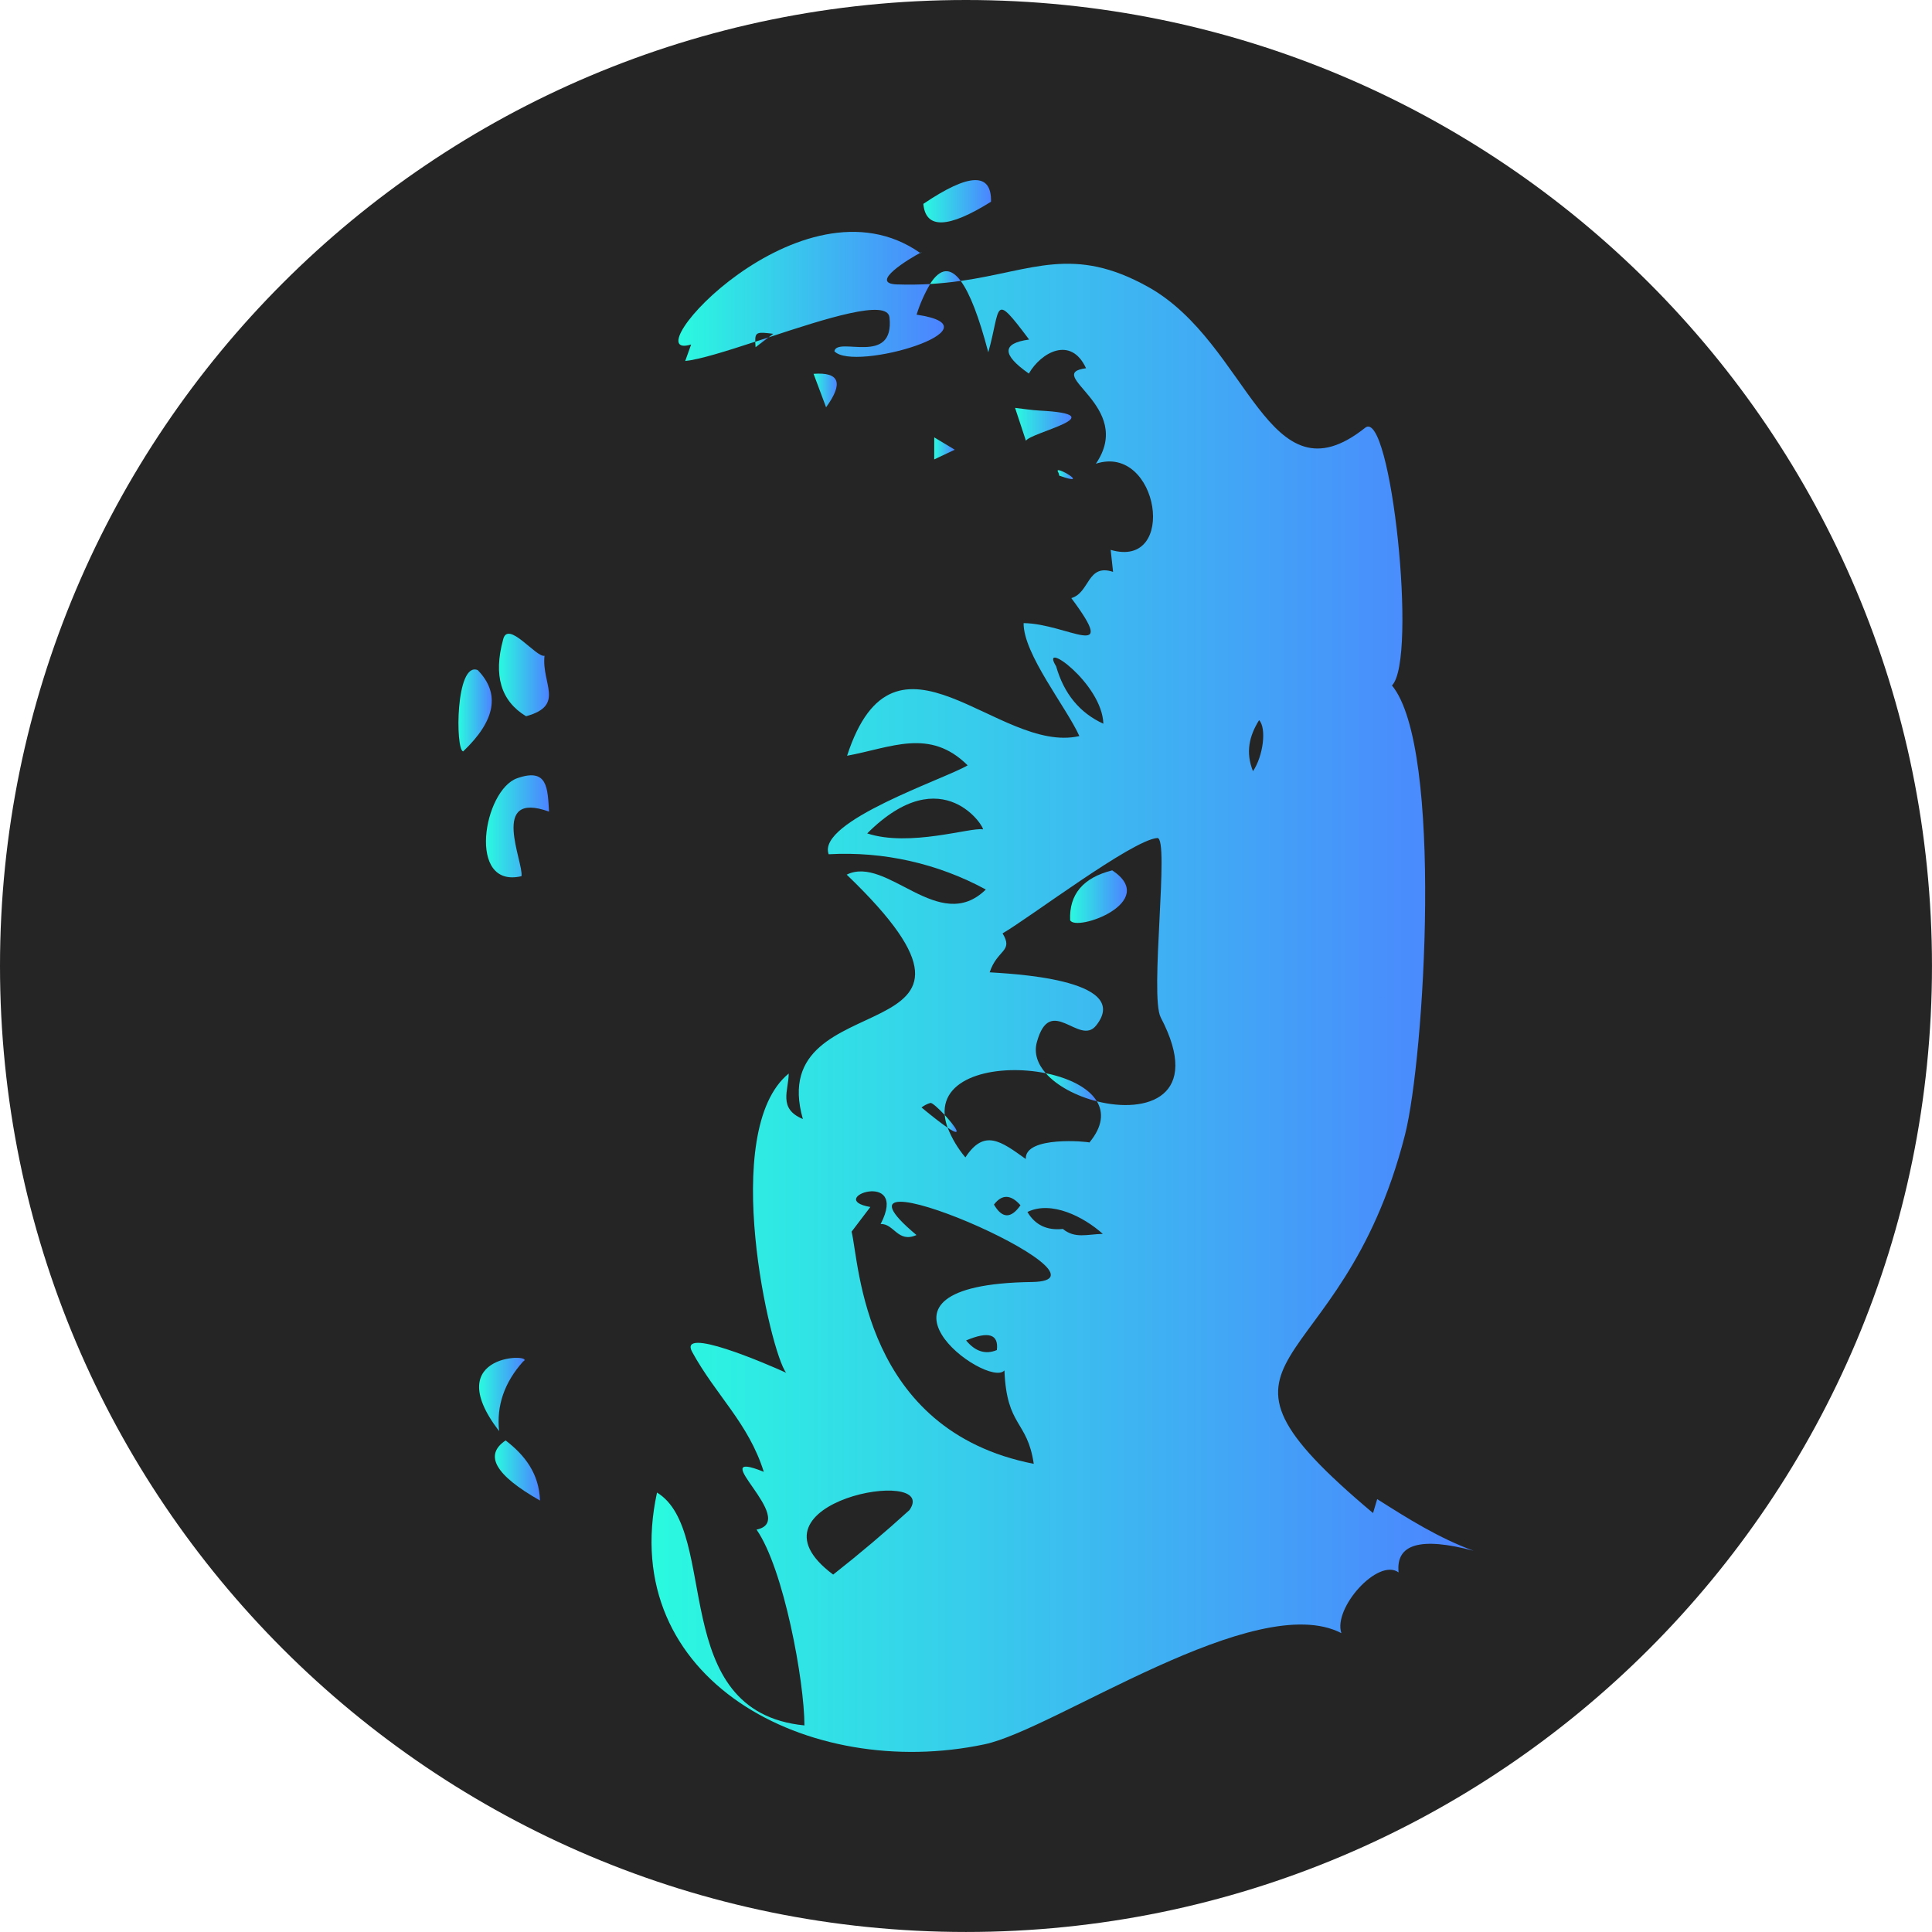
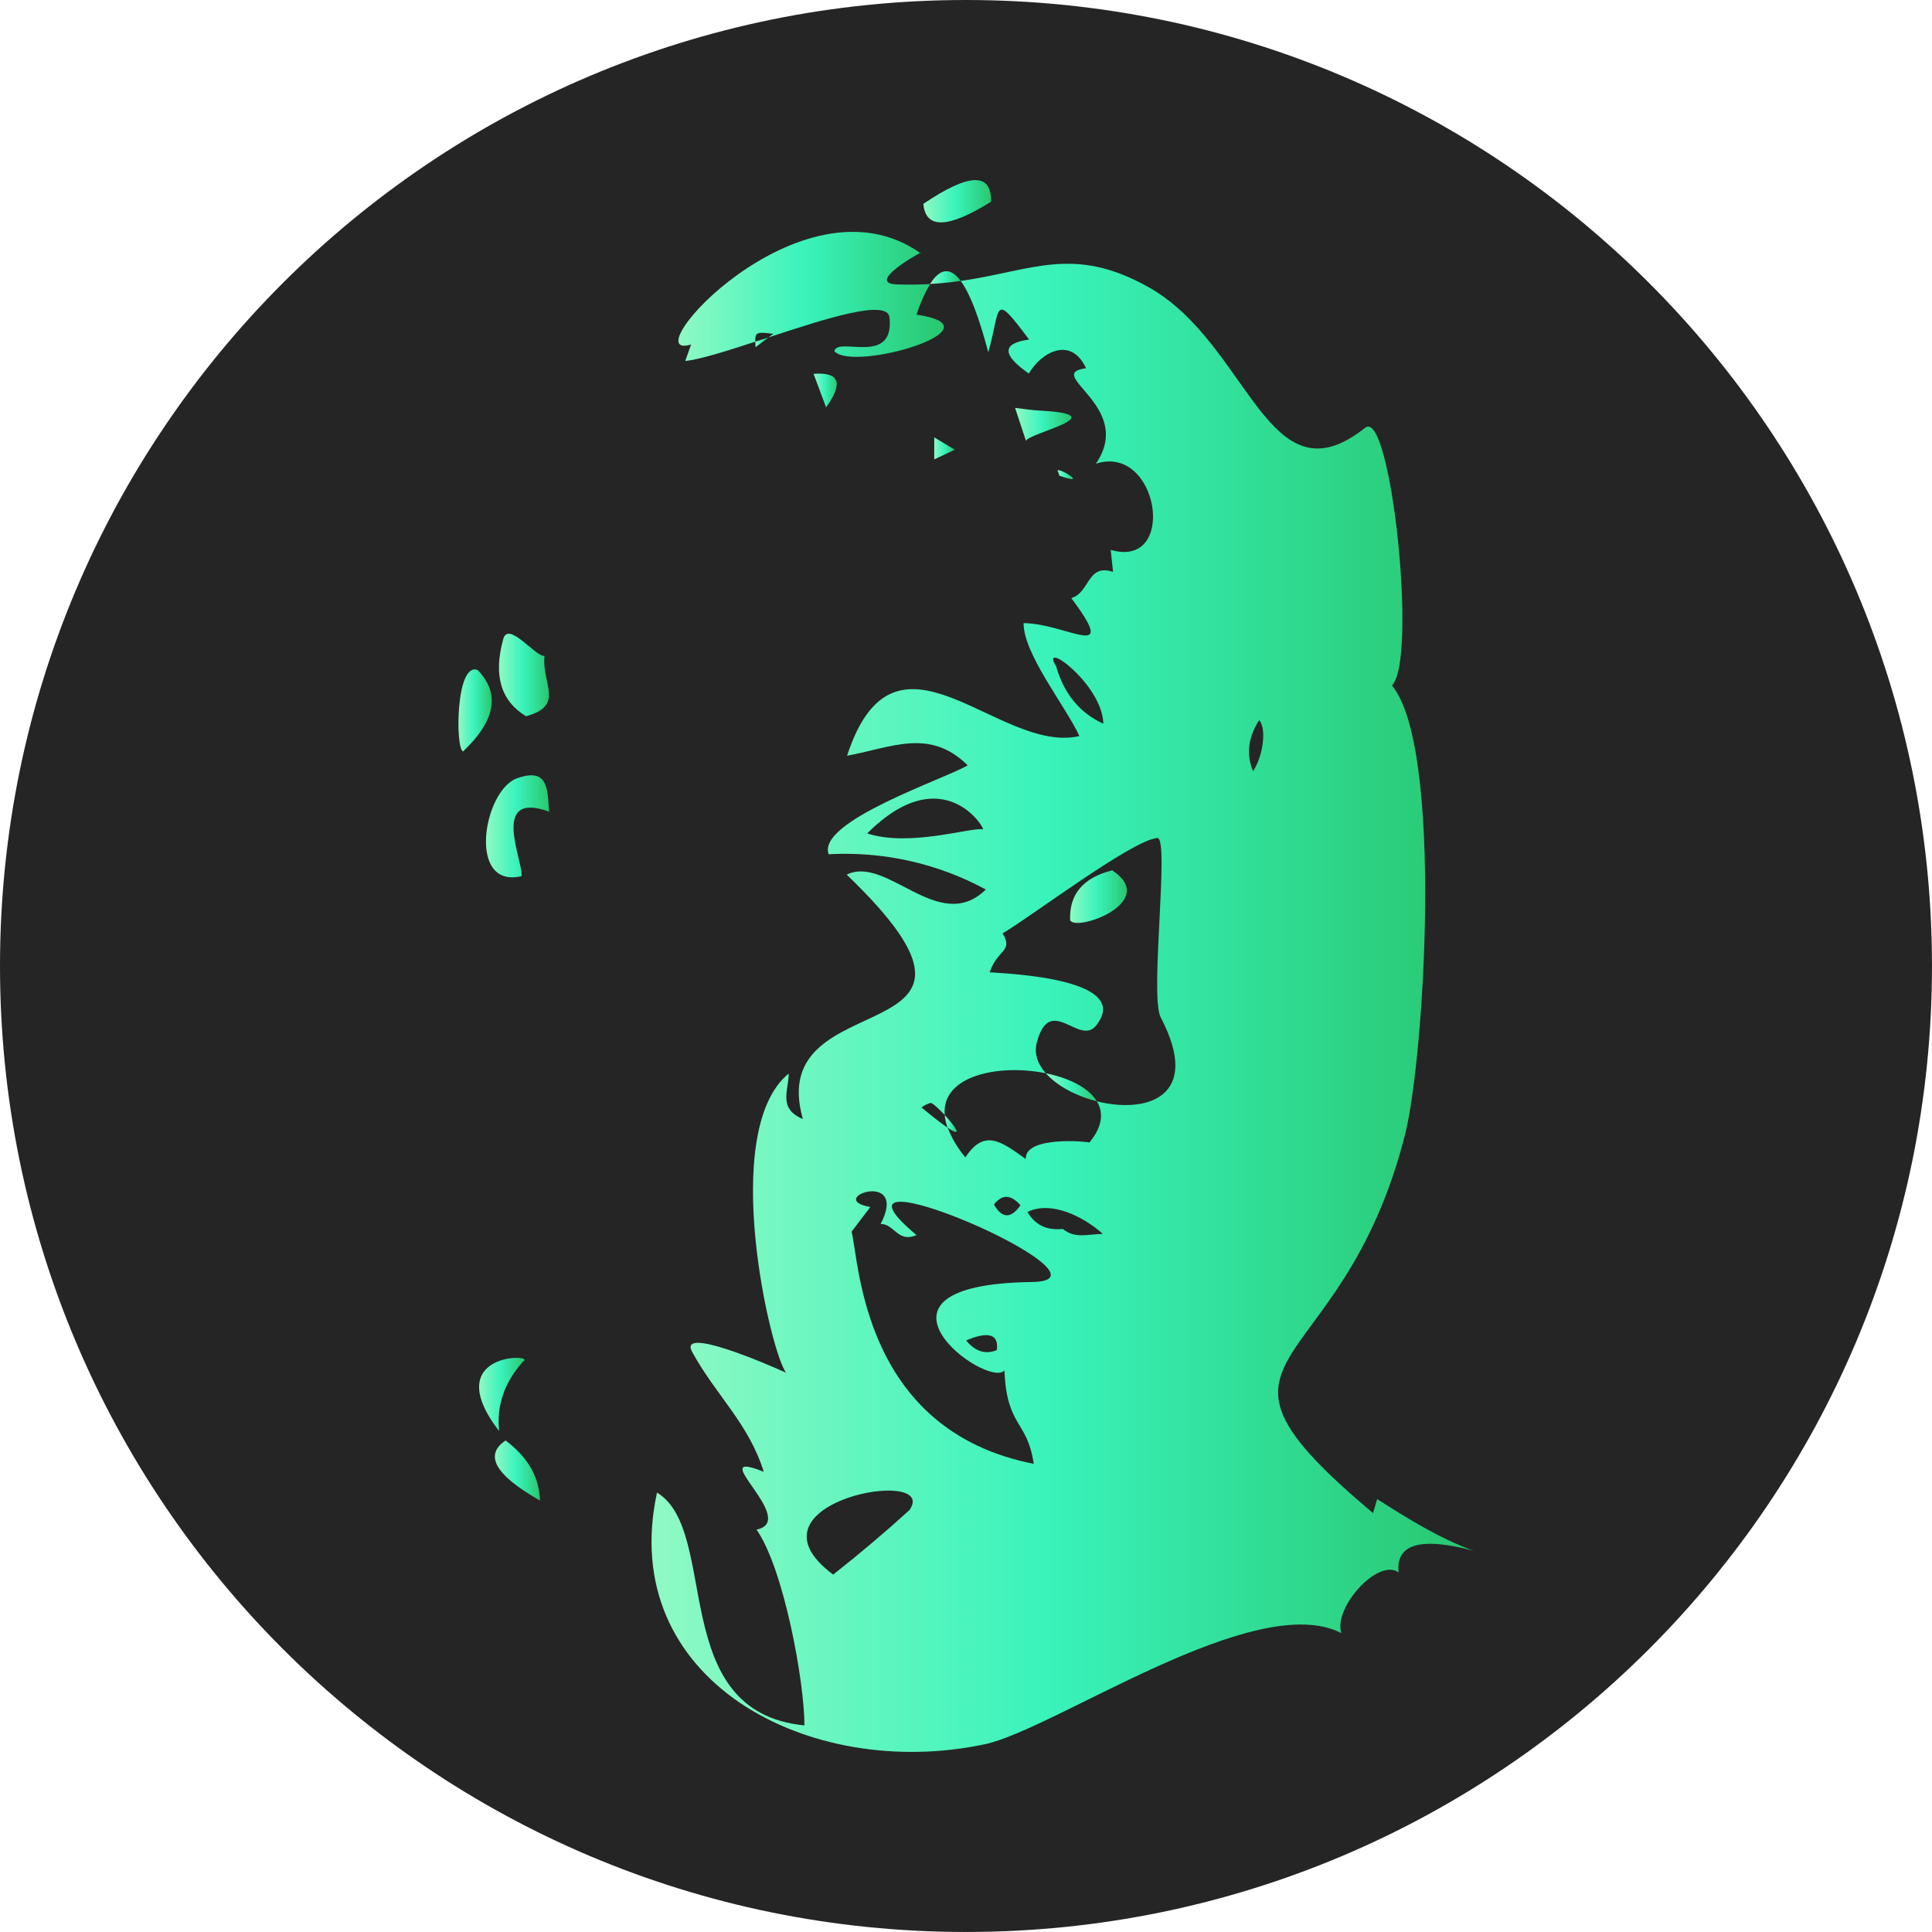
<svg xmlns="http://www.w3.org/2000/svg" xmlns:xlink="http://www.w3.org/1999/xlink" viewBox="0 0 981.43 981.43">
  <defs>
-     <style>.cls-1{fill:#252525;}.cls-2{fill:url(#Nowa_próbka_gradientu_1);}.cls-3{fill:url(#Nowa_próbka_gradientu_1-2);}.cls-4{fill:url(#Nowa_próbka_gradientu_1-3);}.cls-5{fill:url(#Nowa_próbka_gradientu_1-4);}.cls-6{fill:url(#Nowa_próbka_gradientu_1-5);}.cls-7{fill:url(#Nowa_próbka_gradientu_1-6);}.cls-8{fill:url(#Nowa_próbka_gradientu_1-7);}.cls-9{fill:url(#Nowa_próbka_gradientu_1-8);}.cls-10{fill:url(#Nowa_próbka_gradientu_1-9);}.cls-11{fill:url(#Nowa_próbka_gradientu_1-10);}.cls-12{fill:url(#Nowa_próbka_gradientu_1-11);}.cls-13{fill:url(#Nowa_próbka_gradientu_1-12);}.cls-14{fill:url(#Nowa_próbka_gradientu_1-13);}.cls-15{fill:url(#Nowa_próbka_gradientu_1-14);}.cls-16{fill:url(#Nowa_próbka_gradientu_1-15);}.cls-17{fill:url(#Nowa_próbka_gradientu_1-16);}.cls-18{fill:url(#Nowa_próbka_gradientu_1-17);}.cls-19{fill:url(#Nowa_próbka_gradientu_1-18);}.cls-20{fill:url(#Nowa_próbka_gradientu_1-19);}.cls-21{fill:url(#Nowa_próbka_gradientu_1-20);}.cls-22{fill:url(#Nowa_próbka_gradientu_1-21);}.cls-23{fill:url(#Nowa_próbka_gradientu_1-22);}.cls-24{fill:url(#Nowa_próbka_gradientu_1-23);}.cls-25{fill:url(#Nowa_próbka_gradientu_1-24);}.cls-26{fill:url(#Nowa_próbka_gradientu_1-25);}</style>
-     <linearGradient id="Nowa_próbka_gradientu_1" x1="383.66" y1="173.88" x2="390.38" y2="173.88" gradientUnits="userSpaceOnUse">
-       <stop offset="0" stop-color="#2afadf" />
-       <stop offset="1" stop-color="#4c83ff" />
+     <style>.cls-1{fill:#252525;}.cls-2{fill:url(#Gradient_bez_nazwy_75);}.cls-3{fill:url(#Gradient_bez_nazwy_75-2);}.cls-4{fill:url(#Gradient_bez_nazwy_75-3);}.cls-5{fill:url(#Gradient_bez_nazwy_75-4);}.cls-6{fill:url(#Gradient_bez_nazwy_75-5);}.cls-7{fill:url(#Gradient_bez_nazwy_75-6);}.cls-8{fill:url(#Gradient_bez_nazwy_75-7);}.cls-9{fill:url(#Gradient_bez_nazwy_75-8);}.cls-10{fill:url(#Gradient_bez_nazwy_75-9);}.cls-11{fill:url(#Gradient_bez_nazwy_75-10);}.cls-12{fill:url(#Gradient_bez_nazwy_75-11);}.cls-13{fill:url(#Gradient_bez_nazwy_75-12);}.cls-14{fill:url(#Gradient_bez_nazwy_75-13);}.cls-15{fill:url(#Gradient_bez_nazwy_75-14);}.cls-16{fill:url(#Gradient_bez_nazwy_75-15);}.cls-17{fill:url(#Gradient_bez_nazwy_75-16);}.cls-18{fill:url(#Gradient_bez_nazwy_75-17);}.cls-19{fill:url(#Gradient_bez_nazwy_75-18);}.cls-20{fill:url(#Gradient_bez_nazwy_75-19);}.cls-21{fill:url(#Gradient_bez_nazwy_75-20);}.cls-22{fill:url(#Gradient_bez_nazwy_75-21);}.cls-23{fill:url(#Gradient_bez_nazwy_75-22);}.cls-24{fill:url(#Gradient_bez_nazwy_75-23);}.cls-25{fill:url(#Gradient_bez_nazwy_75-24);}.cls-26{fill:url(#Gradient_bez_nazwy_75-25);}</style>
+     <linearGradient id="Gradient_bez_nazwy_75" x1="383.66" y1="173.88" x2="390.38" y2="173.88" gradientUnits="userSpaceOnUse">
+       <stop offset="0" stop-color="#90f9c4" />
+       <stop offset="0.48" stop-color="#39f3bb" />
+       <stop offset="1" stop-color="#28c76f" />
    </linearGradient>
-     <linearGradient id="Nowa_próbka_gradientu_1-2" x1="344.61" y1="150.59" x2="479.44" y2="150.59" xlink:href="#Nowa_próbka_gradientu_1" />
-     <linearGradient id="Nowa_próbka_gradientu_1-3" x1="467.42" y1="128.32" x2="468.34" y2="128.32" xlink:href="#Nowa_próbka_gradientu_1" />
-     <linearGradient id="Nowa_próbka_gradientu_1-4" x1="472.44" y1="141.02" x2="488.03" y2="141.02" xlink:href="#Nowa_próbka_gradientu_1" />
-     <linearGradient id="Nowa_próbka_gradientu_1-5" x1="479.9" y1="570.71" x2="485.96" y2="570.71" xlink:href="#Nowa_próbka_gradientu_1" />
-     <linearGradient id="Nowa_próbka_gradientu_1-6" x1="330.97" y1="511.96" x2="748.55" y2="511.96" xlink:href="#Nowa_próbka_gradientu_1" />
-     <linearGradient id="Nowa_próbka_gradientu_1-7" x1="531.24" y1="552.31" x2="557.17" y2="552.31" xlink:href="#Nowa_próbka_gradientu_1" />
-     <linearGradient id="Nowa_próbka_gradientu_1-8" x1="246.86" y1="419.76" x2="278.91" y2="419.76" xlink:href="#Nowa_próbka_gradientu_1" />
-     <linearGradient id="Nowa_próbka_gradientu_1-9" x1="253.47" y1="342.88" x2="278.87" y2="342.88" xlink:href="#Nowa_próbka_gradientu_1" />
-     <linearGradient id="Nowa_próbka_gradientu_1-10" x1="243.38" y1="708.4" x2="266.49" y2="708.4" xlink:href="#Nowa_próbka_gradientu_1" />
-     <linearGradient id="Nowa_próbka_gradientu_1-11" x1="232.87" y1="360.89" x2="249.82" y2="360.89" xlink:href="#Nowa_próbka_gradientu_1" />
-     <linearGradient id="Nowa_próbka_gradientu_1-12" x1="515.64" y1="215.56" x2="544.28" y2="215.56" xlink:href="#Nowa_próbka_gradientu_1" />
-     <linearGradient id="Nowa_próbka_gradientu_1-13" x1="251.39" y1="746.99" x2="274.32" y2="746.99" xlink:href="#Nowa_próbka_gradientu_1" />
-     <linearGradient id="Nowa_próbka_gradientu_1-14" x1="469.05" y1="102.23" x2="503.44" y2="102.23" xlink:href="#Nowa_próbka_gradientu_1" />
-     <linearGradient id="Nowa_próbka_gradientu_1-15" x1="537.25" y1="241.11" x2="545.06" y2="241.11" xlink:href="#Nowa_próbka_gradientu_1" />
-     <linearGradient id="Nowa_próbka_gradientu_1-16" x1="413.28" y1="198.36" x2="425.06" y2="198.36" xlink:href="#Nowa_próbka_gradientu_1" />
-     <linearGradient id="Nowa_próbka_gradientu_1-17" x1="474.57" y1="227.78" x2="484.98" y2="227.78" xlink:href="#Nowa_próbka_gradientu_1" />
-     <linearGradient id="Nowa_próbka_gradientu_1-18" x1="288.64" y1="300.71" x2="288.78" y2="300.71" xlink:href="#Nowa_próbka_gradientu_1" />
-     <linearGradient id="Nowa_próbka_gradientu_1-19" x1="290.6" y1="299.32" x2="290.62" y2="299.32" xlink:href="#Nowa_próbka_gradientu_1" />
-     <linearGradient id="Nowa_próbka_gradientu_1-20" x1="289.2" y1="300.19" x2="289.64" y2="300.19" xlink:href="#Nowa_próbka_gradientu_1" />
-     <linearGradient id="Nowa_próbka_gradientu_1-21" x1="290.62" y1="297.53" x2="295.49" y2="297.53" xlink:href="#Nowa_próbka_gradientu_1" />
-     <linearGradient id="Nowa_próbka_gradientu_1-22" x1="289.64" y1="299.68" x2="290.6" y2="299.68" xlink:href="#Nowa_próbka_gradientu_1" />
-     <linearGradient id="Nowa_próbka_gradientu_1-23" x1="288.78" y1="300.66" x2="288.8" y2="300.66" xlink:href="#Nowa_próbka_gradientu_1" />
-     <linearGradient id="Nowa_próbka_gradientu_1-24" x1="288.8" y1="300.5" x2="289.2" y2="300.5" xlink:href="#Nowa_próbka_gradientu_1" />
-     <linearGradient id="Nowa_próbka_gradientu_1-25" x1="543.55" y1="455.48" x2="572.42" y2="455.48" xlink:href="#Nowa_próbka_gradientu_1" />
+     <linearGradient id="Gradient_bez_nazwy_75-2" x1="344.61" y1="150.59" x2="479.44" y2="150.59" xlink:href="#Gradient_bez_nazwy_75" />
+     <linearGradient id="Gradient_bez_nazwy_75-3" x1="467.42" y1="128.32" x2="468.34" y2="128.32" xlink:href="#Gradient_bez_nazwy_75" />
+     <linearGradient id="Gradient_bez_nazwy_75-4" x1="472.44" y1="141.02" x2="488.03" y2="141.02" xlink:href="#Gradient_bez_nazwy_75" />
+     <linearGradient id="Gradient_bez_nazwy_75-5" x1="479.9" y1="570.71" x2="485.96" y2="570.71" xlink:href="#Gradient_bez_nazwy_75" />
+     <linearGradient id="Gradient_bez_nazwy_75-6" x1="330.97" y1="511.96" x2="748.55" y2="511.96" xlink:href="#Gradient_bez_nazwy_75" />
+     <linearGradient id="Gradient_bez_nazwy_75-7" x1="531.24" y1="552.31" x2="557.17" y2="552.31" xlink:href="#Gradient_bez_nazwy_75" />
+     <linearGradient id="Gradient_bez_nazwy_75-8" x1="246.86" y1="419.76" x2="278.91" y2="419.76" xlink:href="#Gradient_bez_nazwy_75" />
+     <linearGradient id="Gradient_bez_nazwy_75-9" x1="253.47" y1="342.88" x2="278.87" y2="342.88" xlink:href="#Gradient_bez_nazwy_75" />
+     <linearGradient id="Gradient_bez_nazwy_75-10" x1="243.38" y1="708.4" x2="266.49" y2="708.4" xlink:href="#Gradient_bez_nazwy_75" />
+     <linearGradient id="Gradient_bez_nazwy_75-11" x1="232.87" y1="360.89" x2="249.82" y2="360.89" xlink:href="#Gradient_bez_nazwy_75" />
+     <linearGradient id="Gradient_bez_nazwy_75-12" x1="515.64" y1="215.56" x2="544.28" y2="215.56" xlink:href="#Gradient_bez_nazwy_75" />
+     <linearGradient id="Gradient_bez_nazwy_75-13" x1="251.39" y1="746.99" x2="274.32" y2="746.99" xlink:href="#Gradient_bez_nazwy_75" />
+     <linearGradient id="Gradient_bez_nazwy_75-14" x1="469.05" y1="102.23" x2="503.44" y2="102.23" xlink:href="#Gradient_bez_nazwy_75" />
+     <linearGradient id="Gradient_bez_nazwy_75-15" x1="537.25" y1="241.11" x2="545.06" y2="241.11" xlink:href="#Gradient_bez_nazwy_75" />
+     <linearGradient id="Gradient_bez_nazwy_75-16" x1="413.28" y1="198.36" x2="425.06" y2="198.36" xlink:href="#Gradient_bez_nazwy_75" />
+     <linearGradient id="Gradient_bez_nazwy_75-17" x1="474.57" y1="227.78" x2="484.98" y2="227.78" xlink:href="#Gradient_bez_nazwy_75" />
+     <linearGradient id="Gradient_bez_nazwy_75-18" x1="288.64" y1="300.71" x2="288.78" y2="300.71" xlink:href="#Gradient_bez_nazwy_75" />
+     <linearGradient id="Gradient_bez_nazwy_75-19" x1="290.6" y1="299.32" x2="290.62" y2="299.32" xlink:href="#Gradient_bez_nazwy_75" />
+     <linearGradient id="Gradient_bez_nazwy_75-20" x1="289.2" y1="300.19" x2="289.64" y2="300.19" xlink:href="#Gradient_bez_nazwy_75" />
+     <linearGradient id="Gradient_bez_nazwy_75-21" x1="290.62" y1="297.53" x2="295.49" y2="297.53" xlink:href="#Gradient_bez_nazwy_75" />
+     <linearGradient id="Gradient_bez_nazwy_75-22" x1="289.64" y1="299.68" x2="290.6" y2="299.68" xlink:href="#Gradient_bez_nazwy_75" />
+     <linearGradient id="Gradient_bez_nazwy_75-23" x1="288.78" y1="300.66" x2="288.8" y2="300.66" xlink:href="#Gradient_bez_nazwy_75" />
+     <linearGradient id="Gradient_bez_nazwy_75-24" x1="288.8" y1="300.5" x2="289.2" y2="300.5" xlink:href="#Gradient_bez_nazwy_75" />
+     <linearGradient id="Gradient_bez_nazwy_75-25" x1="543.55" y1="455.48" x2="572.42" y2="455.48" xlink:href="#Gradient_bez_nazwy_75" />
  </defs>
  <g id="Warstwa_2" data-name="Warstwa 2">
    <g id="Warstwa_1-2" data-name="Warstwa 1">
      <circle class="cls-1" cx="490.71" cy="490.71" r="490.71" />
      <path class="cls-2" d="M383.82,176.38l6.56-5-6.72,2.21C383.68,174.39,383.74,175.31,383.82,176.38Z" />
      <path class="cls-3" d="M455.65,144.48c-14.83-.5,6.94-13.47,11.77-16C406.93,86,320.16,184.42,351.08,175c-1.57,4.36-2.3,6.4-3,8.38,7.48-.77,20.86-5,35.59-9.81-.16-5,1.1-5,9.14-4l-2.42,1.83c29-9.54,60.44-19.74,61.46-10.16,2.67,25-26.55,9.44-28,17.18,9.85,10.81,86.43-12,41.76-18.58a75.29,75.29,0,0,1,6.88-15.55C467.19,144.58,461.63,144.68,455.65,144.48Z" />
      <path class="cls-4" d="M467.42,128.49l.14.1C468.74,127.88,468.48,127.93,467.42,128.49Z" />
      <path class="cls-5" d="M472.44,144.27c5.54-.32,10.71-.88,15.59-1.57Q480.14,132.1,472.44,144.27Z" />
      <path class="cls-6" d="M479.9,566.41a25.66,25.66,0,0,0,1.49,6.45C489.72,578.47,485.09,572,479.9,566.41Z" />
      <path class="cls-7" d="M699.59,761.53l-2.1,7.09c-101.4-85.19-16.52-63.28,16.24-192.2,9.89-38.94,19.57-196.5-6.63-228.21C720.21,335,706.49,207,693.51,217.28c-49.71,39.59-58.72-42.83-110.32-71.56-38.05-21.19-58.54-8.25-95.16-3q6.93,9.31,14,36.24c6.59-23.2,2.09-31.33,20.75-6.47q-20.82,2.82-.14,17.27c6.25-10.82,21.4-19.28,29.05-2.7-22.22,2.93,25.07,19.19,5,48.5,32-10.42,41.82,53.84,7.52,43.77.42,3.92.75,6.95,1.21,11.17-13.24-4.35-11.7,10.57-21.21,13.33,24.64,33-2,13-24.23,12.7-.18,15.68,21.72,42.72,28.32,57.38-41.13,9.52-93.55-65-118,10,22.48-4.13,42-14.27,61.25,4.87-11.05,6.73-76.84,28.43-70.6,45.17a149.76,149.76,0,0,1,79.83,17.91c-23.75,23.29-50.21-17.66-70.67-7.55,97.26,93.39-42.74,52.31-22.27,124.13-12.74-5.25-7.21-14.59-7.18-23.1-35.66,29.07-9.14,142.38-1.3,152-10.15-4.61-55.15-24-47.72-10.51,12.2,22.2,28.57,36.07,36.35,60.83-31.69-12.76,18.51,24.78-3.68,29.36,13.89,19.89,24.33,77.32,24.33,99.47-70.21-6.94-42.55-98.67-74.89-118.29C313.14,853.21,410.68,905,500.16,886.08c35.73-7.55,137.69-79,181.24-56.47-4.31-12.69,18.6-38.4,29.07-30.85q-2.26-21.69,38.08-11C731,781.38,715.27,771.48,699.59,761.53Zm-6.83-258.38c21.78,8.66,2.73,1.09,0,0ZM499.24,421.3c-6-1.17-37.12,9.14-58.71,2.06C479.26,384.66,501,421.65,499.24,421.3Zm37.25-82.84c-8.79-14.22,23.4,8.72,24,29.18Q542.47,359.38,536.49,338.46ZM462,767.09q-18.78,17.08-38.76,32.78C373.77,763,477.84,744.41,462,767.09Zm62.24-115.85c-95.31,1.31-22.47,54.68-14,44.92,1.14,28.93,11.61,25.11,14.89,47.45-86.73-17-88.53-101.74-92.53-117.94l9.52-12.53c-23.85-4.18,19.88-19.65,5.23,8.66,6.76-.37,8.73,9.82,18.21,5.58C407.26,578.7,574.5,650.55,524.24,651.24Zm-17.85,34.57q-8.59,3.6-15.62-4.88Q507.87,673.69,506.39,685.81Zm-1.47-73.9q6.1-8,13.47.34Q511.14,622.63,504.92,611.91Zm35,12.38q-12.15,1.29-18-8.62c12.13-5.94,28.56,2.39,38.29,11.13C552,627,546.14,629.32,539.9,624.29Zm17.27-64.85c3.42,5.69,3,12.75-3.79,20.94-.47-.45-32.88-3.57-32.32,8.38-12.64-9.06-21.07-15.47-30.68-.82a54,54,0,0,1-9-15.08c-2.81-1.88-7.07-5.14-13.28-10.27a13.31,13.31,0,0,1,4.54-2.32c.85-.16,4.15,2.82,7.25,6.14-1.74-20.22,27.8-26,51.34-21.22-4.12-4.69-6.09-10.07-4.55-15.73,6.81-25,21.58,2.27,30.14-8.54,19.06-24-45.93-26.37-54.1-27,3.87-11.72,12.23-10.46,6.55-19.78,13.56-7.82,65.84-47.47,78.6-48.44,6.41-.48-4,80.2,1.74,91.13C610.86,557.29,582.48,565.86,557.17,559.44ZM636.5,391.77c-3.8-9.51-2-17.77,3.11-25.95C643.48,369.92,641.73,384,636.5,391.77Z" />
      <path class="cls-8" d="M531.24,545.19c5.72,6.49,15.56,11.63,25.93,14.25C553,552.44,542.83,547.54,531.24,545.19Z" />
      <path class="cls-9" d="M262.72,395.33c-17.12,6-25.68,56.32,2.19,49.76,1.21-6.94-16.52-43.79,14-32.8C278.15,400.45,278.32,389.86,262.72,395.33Z" />
      <path class="cls-10" d="M267.23,363.84c20-5.48,7.79-16.52,9.38-30.72-4.25,1.05-18.75-18.54-21.05-8.15Q248.09,352.26,267.23,363.84Z" />
      <path class="cls-11" d="M253.54,727q-2.07-19.42,12.18-35.37C273.23,687.62,222.48,686.46,253.54,727Z" />
      <path class="cls-12" d="M242.68,340.4c-11.28-4.59-11.42,40.52-7.41,41.31Q260,358.19,242.68,340.4Z" />
      <path class="cls-13" d="M528.12,208.57c-3.88-.2-7.73-.83-12.48-1.37l5.52,16.71C523.44,219.61,567.18,210.6,528.12,208.57Z" />
      <path class="cls-14" d="M256.85,731.72q-16.65,11.17,17.47,30.54C273.85,748.57,266.68,739.27,256.85,731.72Z" />
      <path class="cls-15" d="M503.43,102.47q.48-22.48-34.38,1.09Q470.76,122.91,503.43,102.47Z" />
      <path class="cls-16" d="M537.51,239.8a4,4,0,0,1,.54,1.8C555.38,247.79,534.75,235.45,537.51,239.8Z" />
      <path class="cls-17" d="M413.28,189.9c2.2,5.91,4.1,11,6.36,17Q433.05,188.43,413.28,189.9Z" />
      <path class="cls-18" d="M474.57,233.38,485,228.45l-10.41-6.27Z" />
      <path class="cls-19" d="M288.78,300.66Z" />
      <path class="cls-20" d="M290.6,299.33l0,0Z" />
      <path class="cls-21" d="M289.2,300.36l.44-.33Z" />
      <path class="cls-22" d="M293.87,296.93l-3.25,2.38Z" />
      <path class="cls-23" d="M289.64,300l1-.7Z" />
      <path class="cls-24" d="M288.78,300.66h0Z" />
      <path class="cls-25" d="M288.8,300.65l.4-.29Z" />
      <path class="cls-26" d="M565,442.12q-22.17,5.58-21.39,25.3C546.31,473.66,589.36,458.25,565,442.12Z" />
    </g>
  </g>
</svg>
